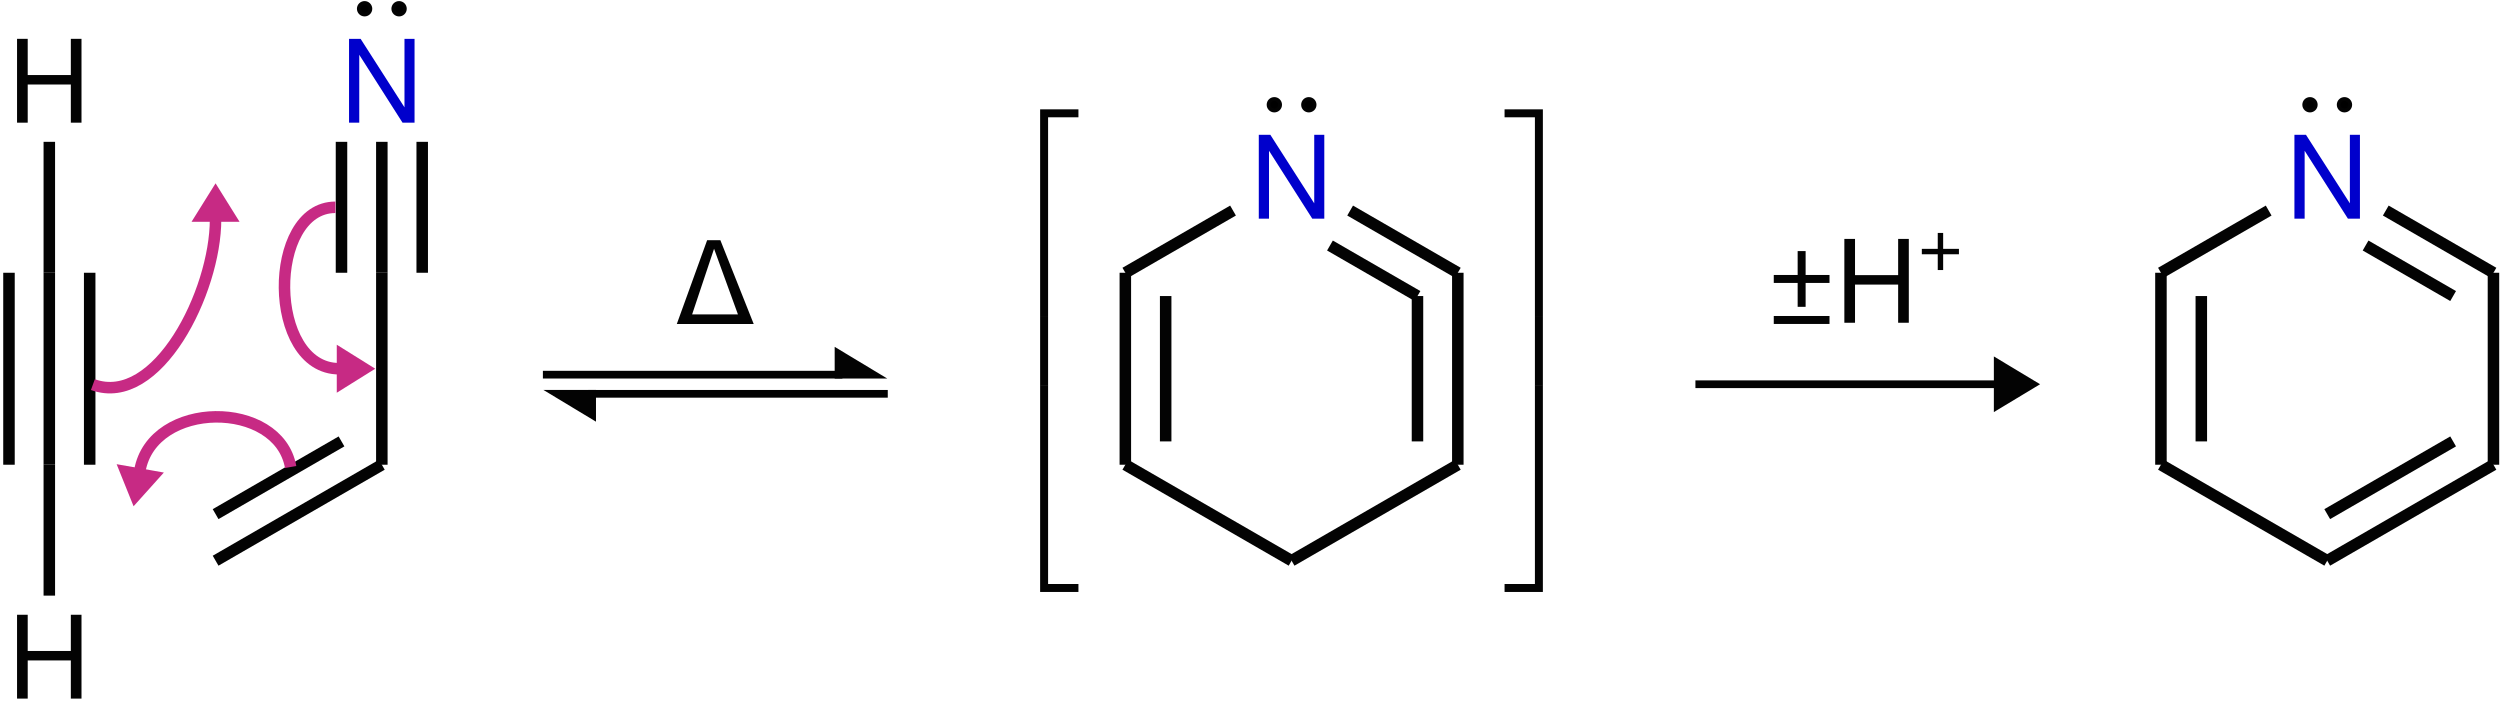
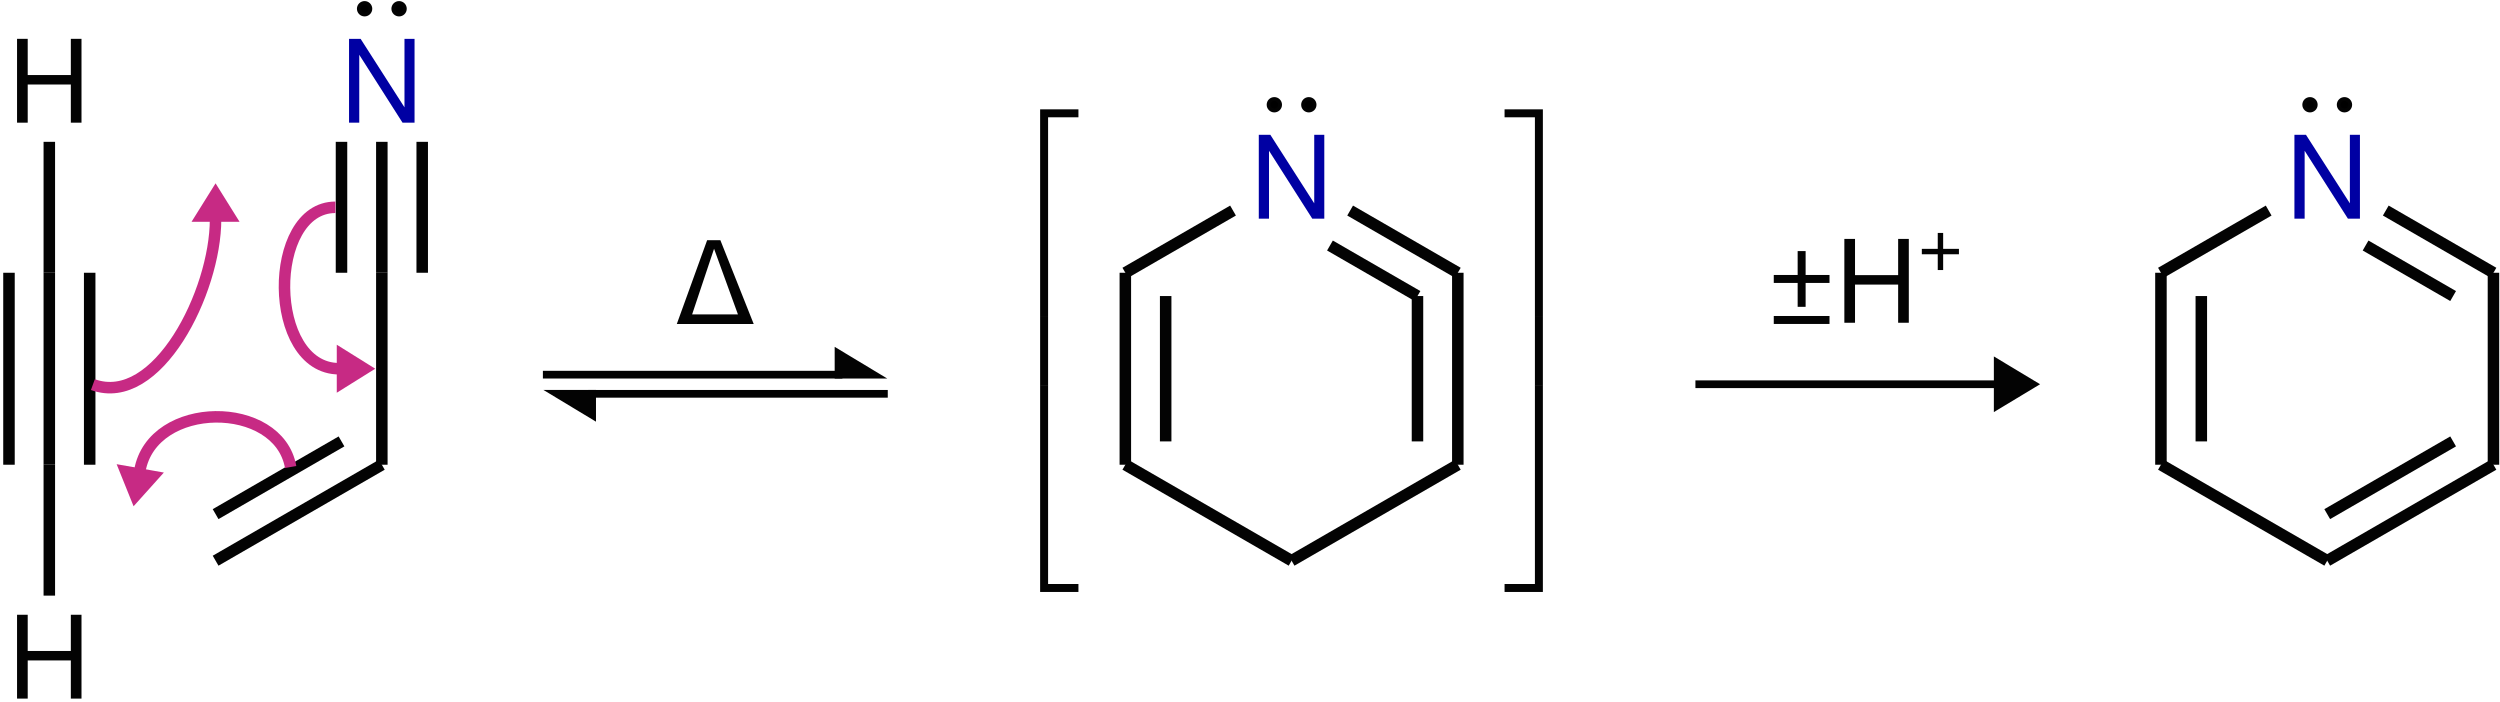
<svg xmlns="http://www.w3.org/2000/svg" xmlns:xlink="http://www.w3.org/1999/xlink" width="260pt" height="73pt" viewBox="0 0 260 73" version="1.1">
  <defs>
    <g>
      <symbol overflow="visible" id="glyph0-0">
        <path style="stroke:none;" d="M 7.406 -6.219 C 7.406 -7.609 6.406 -8.516 4.859 -8.516 C 3.125 -8.516 2.234 -7.547 2.234 -5.719 L 3.25 -5.719 C 3.25 -6.781 3.547 -7.578 4.797 -7.578 C 5.719 -7.578 6.328 -7.031 6.328 -6.219 C 6.328 -4.703 4.188 -4.312 4.188 -2.688 L 4.188 -2.031 L 5.266 -2.031 L 5.266 -2.594 C 5.266 -4.016 7.406 -4.25 7.406 -6.219 Z M 5.266 -0.891 L 4.188 -0.891 L 4.188 0.344 L 5.266 0.344 Z M 0.422 1.656 L 9.141 1.656 L 9.141 -9.562 L 0.422 -9.562 Z M 1.406 0.828 L 1.406 -8.719 L 8.156 -8.719 L 8.156 0.828 Z M 1.406 0.828 " />
      </symbol>
      <symbol overflow="visible" id="glyph0-1">
        <path style="stroke:none;" d="M 6.547 -3.969 L 6.547 0 L 7.656 0 L 7.656 -8.719 L 6.547 -8.719 L 6.547 -4.953 L 2.062 -4.953 L 2.062 -8.719 L 0.953 -8.719 L 0.953 0 L 2.062 0 L 2.062 -3.969 Z M 6.547 -3.969 " />
      </symbol>
      <symbol overflow="visible" id="glyph0-2">
        <path style="stroke:none;" d="M 7.766 -8.719 L 6.719 -8.719 L 6.719 -1.594 L 2.156 -8.719 L 0.953 -8.719 L 0.953 0 L 2.016 0 L 2.016 -7.062 L 6.516 0 L 7.766 0 Z M 7.766 -8.719 " />
      </symbol>
      <symbol overflow="visible" id="glyph0-3">
        <path style="stroke:none;" d="M 8.172 0 L 4.703 -8.719 L 3.328 -8.719 L 0.172 0 Z M 1.766 -1 L 4.047 -7.828 L 6.531 -1 Z M 1.766 -1 " />
      </symbol>
      <symbol overflow="visible" id="glyph0-4">
        <path style="stroke:none;" d="M 6.391 -0.703 L 0.594 -0.703 L 0.594 0.125 L 6.391 0.125 Z M 6.391 -4.969 L 3.906 -4.969 L 3.906 -7.453 L 3.078 -7.453 L 3.078 -4.969 L 0.594 -4.969 L 0.594 -4.141 L 3.078 -4.141 L 3.078 -1.656 L 3.906 -1.656 L 3.906 -4.141 L 6.391 -4.141 Z M 6.391 -4.969 " />
      </symbol>
      <symbol overflow="visible" id="glyph1-0">
        <path style="stroke:none;" d="" />
      </symbol>
      <symbol overflow="visible" id="glyph1-1">
        <path style="stroke:none;" d="M 3.891 21.031 L 4.719 21.031 L 4.719 0.359 L 7.875 0.359 L 7.875 -0.469 L 3.891 -0.469 Z M 3.891 21.031 " />
      </symbol>
      <symbol overflow="visible" id="glyph1-2">
        <path style="stroke:none;" d="M 3.891 7.188 L 4.719 7.188 L 4.719 -0.016 L 3.891 -0.016 Z M 3.891 7.188 " />
      </symbol>
      <symbol overflow="visible" id="glyph1-3">
        <path style="stroke:none;" d="M 3.891 21.031 L 7.875 21.031 L 7.875 20.203 L 4.719 20.203 L 4.719 -0.484 L 3.891 -0.484 Z M 3.891 21.031 " />
      </symbol>
      <symbol overflow="visible" id="glyph1-4">
        <path style="stroke:none;" d="M 3.234 21.031 L 4.062 21.031 L 4.062 -0.469 L 0.078 -0.469 L 0.078 0.359 L 3.234 0.359 Z M 3.234 21.031 " />
      </symbol>
      <symbol overflow="visible" id="glyph1-5">
        <path style="stroke:none;" d="M 3.234 7.188 L 4.062 7.188 L 4.062 -0.016 L 3.234 -0.016 Z M 3.234 7.188 " />
      </symbol>
      <symbol overflow="visible" id="glyph1-6">
        <path style="stroke:none;" d="M 3.234 20.203 L 0.078 20.203 L 0.078 21.031 L 4.062 21.031 L 4.062 -0.484 L 3.234 -0.484 Z M 3.234 20.203 " />
      </symbol>
      <symbol overflow="visible" id="glyph2-0">
        <path style="stroke:none;" d="M 4.938 -4.141 C 4.938 -5.078 4.266 -5.672 3.234 -5.672 C 2.094 -5.672 1.484 -5.031 1.484 -3.812 L 2.172 -3.812 C 2.172 -4.516 2.359 -5.047 3.203 -5.047 C 3.812 -5.047 4.219 -4.688 4.219 -4.141 C 4.219 -3.141 2.781 -2.875 2.781 -1.797 L 2.781 -1.359 L 3.5 -1.359 L 3.5 -1.734 C 3.5 -2.672 4.938 -2.828 4.938 -4.141 Z M 3.5 -0.594 L 2.781 -0.594 L 2.781 0.234 L 3.5 0.234 Z M 0.281 1.109 L 6.094 1.109 L 6.094 -6.375 L 0.281 -6.375 Z M 0.938 0.547 L 0.938 -5.812 L 5.438 -5.812 L 5.438 0.547 Z M 0.938 0.547 " />
      </symbol>
      <symbol overflow="visible" id="glyph2-1">
        <path style="stroke:none;" d="M 4.25 -2.125 L 2.609 -2.125 L 2.609 -3.781 L 2.047 -3.781 L 2.047 -2.125 L 0.391 -2.125 L 0.391 -1.562 L 2.047 -1.562 L 2.047 0.078 L 2.609 0.078 L 2.609 -1.562 L 4.25 -1.562 Z M 4.25 -2.125 " />
      </symbol>
    </g>
  </defs>
  <g id="surface16">
    <g style="fill:rgb(0.999%,0.999%,0.999%);fill-opacity:1;">
      <use xlink:href="#glyph0-1" x="0.82" y="72.654" />
    </g>
    <path style="fill:none;stroke-width:1.196;stroke-linecap:butt;stroke-linejoin:miter;stroke:rgb(0.999%,0.999%,0.999%);stroke-opacity:1;stroke-miterlimit:10;" d="M -0.001 -0.001 L -0.001 -13.614 " transform="matrix(1,0,0,-1,5.13,48.331)" />
    <path style="fill:none;stroke-width:1.196;stroke-linecap:butt;stroke-linejoin:miter;stroke:rgb(0.999%,0.999%,0.999%);stroke-opacity:1;stroke-miterlimit:10;" d="M 17.292 -9.982 L 34.581 -0.001 " transform="matrix(1,0,0,-1,5.13,48.331)" />
    <path style="fill:none;stroke-width:1.196;stroke-linecap:butt;stroke-linejoin:miter;stroke:rgb(0.999%,0.999%,0.999%);stroke-opacity:1;stroke-miterlimit:10;" d="M 17.292 -5.138 L 30.386 2.425 " transform="matrix(1,0,0,-1,5.13,48.331)" />
    <path style="fill:none;stroke-width:1.196;stroke-linecap:butt;stroke-linejoin:miter;stroke:rgb(0.999%,0.999%,0.999%);stroke-opacity:1;stroke-miterlimit:10;" d="M 34.581 -0.001 L 34.581 19.964 " transform="matrix(1,0,0,-1,5.13,48.331)" />
-     <g style="fill:rgb(0%,0%,79.999%);fill-opacity:1;">
+     <g style="fill:rgb(0%,0%,64%);fill-opacity:1;">
      <use xlink:href="#glyph0-2" x="35.347" y="12.758" />
    </g>
    <path style="fill-rule:nonzero;fill:rgb(0%,0%,0%);fill-opacity:1;stroke-width:0.399;stroke-linecap:butt;stroke-linejoin:miter;stroke:rgb(0.999%,0.999%,0.999%);stroke-opacity:1;stroke-miterlimit:10;" d="M 1.195 0.001 C 1.195 -0.331 1.465 -0.597 1.793 -0.597 C 2.125 -0.597 2.391 -0.331 2.391 0.001 C 2.391 0.329 2.125 0.599 1.793 0.599 C 1.465 0.599 1.195 0.329 1.195 0.001 Z M -2.391 0.001 C -2.391 -0.331 -2.125 -0.597 -1.793 -0.597 C -1.465 -0.597 -1.195 -0.331 -1.195 0.001 C -1.195 0.329 -1.465 0.599 -1.793 0.599 C -2.125 0.599 -2.391 0.329 -2.391 0.001 Z M -2.391 0.001 " transform="matrix(1,0,0,-1,39.711,0.911)" />
    <path style="fill:none;stroke-width:1.196;stroke-linecap:butt;stroke-linejoin:miter;stroke:rgb(0.999%,0.999%,0.999%);stroke-opacity:1;stroke-miterlimit:10;" d="M 34.581 19.964 L 34.581 33.581 " transform="matrix(1,0,0,-1,5.13,48.331)" />
    <path style="fill:none;stroke-width:1.196;stroke-linecap:butt;stroke-linejoin:miter;stroke:rgb(0.999%,0.999%,0.999%);stroke-opacity:1;stroke-miterlimit:10;" d="M 30.386 19.964 L 30.386 33.581 " transform="matrix(1,0,0,-1,5.13,48.331)" />
    <path style="fill:none;stroke-width:1.196;stroke-linecap:butt;stroke-linejoin:miter;stroke:rgb(0.999%,0.999%,0.999%);stroke-opacity:1;stroke-miterlimit:10;" d="M 38.78 19.964 L 38.78 33.581 " transform="matrix(1,0,0,-1,5.13,48.331)" />
    <g style="fill:rgb(0.999%,0.999%,0.999%);fill-opacity:1;">
      <use xlink:href="#glyph0-1" x="0.82" y="12.758" />
    </g>
    <path style="fill:none;stroke-width:1.196;stroke-linecap:butt;stroke-linejoin:miter;stroke:rgb(0.999%,0.999%,0.999%);stroke-opacity:1;stroke-miterlimit:10;" d="M -0.001 19.964 L -0.001 33.581 " transform="matrix(1,0,0,-1,5.13,48.331)" />
    <path style="fill:none;stroke-width:1.196;stroke-linecap:butt;stroke-linejoin:miter;stroke:rgb(0.999%,0.999%,0.999%);stroke-opacity:1;stroke-miterlimit:10;" d="M -0.001 19.964 L -0.001 -0.001 " transform="matrix(1,0,0,-1,5.13,48.331)" />
    <path style="fill:none;stroke-width:1.196;stroke-linecap:butt;stroke-linejoin:miter;stroke:rgb(0.999%,0.999%,0.999%);stroke-opacity:1;stroke-miterlimit:10;" d="M 4.198 19.964 L 4.198 -0.001 " transform="matrix(1,0,0,-1,5.13,48.331)" />
    <path style="fill:none;stroke-width:1.196;stroke-linecap:butt;stroke-linejoin:miter;stroke:rgb(0.999%,0.999%,0.999%);stroke-opacity:1;stroke-miterlimit:10;" d="M -4.196 19.964 L -4.196 -0.001 " transform="matrix(1,0,0,-1,5.13,48.331)" />
    <path style="fill:none;stroke-width:0.801;stroke-linecap:butt;stroke-linejoin:miter;stroke:rgb(0.999%,0.999%,0.999%);stroke-opacity:1;stroke-miterlimit:10;" d="M 56.126 9.366 L 87.274 9.366 " transform="matrix(1,0,0,-1,0.335,48.331)" />
    <path style="fill-rule:nonzero;fill:rgb(0.999%,0.999%,0.999%);fill-opacity:1;stroke-width:0.801;stroke-linecap:butt;stroke-linejoin:miter;stroke:rgb(0.999%,0.999%,0.999%);stroke-opacity:1;stroke-miterlimit:10;" d="M 4.025 0.001 L 0.4 2.185 L 0.4 0.001 Z M 4.025 0.001 " transform="matrix(1,0,0,-1,86.80691,38.96601)" />
    <path style="fill:none;stroke-width:0.801;stroke-linecap:butt;stroke-linejoin:miter;stroke:rgb(0.999%,0.999%,0.999%);stroke-opacity:1;stroke-miterlimit:10;" d="M 91.993 7.374 L 60.845 7.374 " transform="matrix(1,0,0,-1,0.335,48.331)" />
    <path style="fill-rule:nonzero;fill:rgb(0.999%,0.999%,0.999%);fill-opacity:1;stroke-width:0.801;stroke-linecap:butt;stroke-linejoin:miter;stroke:rgb(0.999%,0.999%,0.999%);stroke-opacity:1;stroke-miterlimit:10;" d="M 4.025 -0.002 L 0.4 2.186 L 0.4 -0.002 Z M 4.025 -0.002 " transform="matrix(-1,0,0,1,61.9821,40.95856)" />
    <g style="fill:rgb(0.999%,0.999%,0.999%);fill-opacity:1;">
      <use xlink:href="#glyph0-3" x="70.215" y="33.698" />
    </g>
    <g style="fill:rgb(0.999%,0.999%,0.999%);fill-opacity:1;">
      <use xlink:href="#glyph1-1" x="104.282" y="11.84" />
    </g>
    <g style="fill:rgb(0.999%,0.999%,0.999%);fill-opacity:1;">
      <use xlink:href="#glyph1-2" x="104.282" y="32.882" />
    </g>
    <g style="fill:rgb(0.999%,0.999%,0.999%);fill-opacity:1;">
      <use xlink:href="#glyph1-3" x="104.282" y="40.533" />
    </g>
    <path style="fill:none;stroke-width:1.196;stroke-linecap:butt;stroke-linejoin:miter;stroke:rgb(0.999%,0.999%,0.999%);stroke-opacity:1;stroke-miterlimit:10;" d="M 0.001 -0.001 L 17.29 -9.982 " transform="matrix(1,0,0,-1,117.034,48.331)" />
    <path style="fill:none;stroke-width:1.196;stroke-linecap:butt;stroke-linejoin:miter;stroke:rgb(0.999%,0.999%,0.999%);stroke-opacity:1;stroke-miterlimit:10;" d="M 17.29 -9.982 L 34.579 -0.001 " transform="matrix(1,0,0,-1,117.034,48.331)" />
    <path style="fill:none;stroke-width:1.196;stroke-linecap:butt;stroke-linejoin:miter;stroke:rgb(0.999%,0.999%,0.999%);stroke-opacity:1;stroke-miterlimit:10;" d="M 34.579 -0.001 L 34.579 19.964 " transform="matrix(1,0,0,-1,117.034,48.331)" />
    <path style="fill:none;stroke-width:1.196;stroke-linecap:butt;stroke-linejoin:miter;stroke:rgb(0.999%,0.999%,0.999%);stroke-opacity:1;stroke-miterlimit:10;" d="M 30.384 2.425 L 30.384 17.542 " transform="matrix(1,0,0,-1,117.034,48.331)" />
-     <g style="fill:rgb(0%,0%,79.999%);fill-opacity:1;">
+     <g style="fill:rgb(0%,0%,64%);fill-opacity:1;">
      <use xlink:href="#glyph0-2" x="129.961" y="22.741" />
    </g>
    <path style="fill-rule:nonzero;fill:rgb(0%,0%,0%);fill-opacity:1;stroke-width:0.399;stroke-linecap:butt;stroke-linejoin:miter;stroke:rgb(0.999%,0.999%,0.999%);stroke-opacity:1;stroke-miterlimit:10;" d="M 1.196 -0.002 C 1.196 -0.33 1.465 -0.599 1.793 -0.599 C 2.125 -0.599 2.391 -0.33 2.391 -0.002 C 2.391 0.331 2.125 0.596 1.793 0.596 C 1.465 0.596 1.196 0.331 1.196 -0.002 Z M -2.39 -0.002 C -2.39 -0.33 -2.125 -0.599 -1.793 -0.599 C -1.465 -0.599 -1.195 -0.33 -1.195 -0.002 C -1.195 0.331 -1.465 0.596 -1.793 0.596 C -2.125 0.596 -2.39 0.331 -2.39 -0.002 Z M -2.39 -0.002 " transform="matrix(1,0,0,-1,134.324,10.893)" />
    <path style="fill:none;stroke-width:1.196;stroke-linecap:butt;stroke-linejoin:miter;stroke:rgb(0.999%,0.999%,0.999%);stroke-opacity:1;stroke-miterlimit:10;" d="M 34.579 19.964 L 23.38 26.433 " transform="matrix(1,0,0,-1,117.034,48.331)" />
    <path style="fill:none;stroke-width:1.196;stroke-linecap:butt;stroke-linejoin:miter;stroke:rgb(0.999%,0.999%,0.999%);stroke-opacity:1;stroke-miterlimit:10;" d="M 30.384 17.542 L 21.282 22.796 " transform="matrix(1,0,0,-1,117.034,48.331)" />
    <path style="fill:none;stroke-width:1.196;stroke-linecap:butt;stroke-linejoin:miter;stroke:rgb(0.999%,0.999%,0.999%);stroke-opacity:1;stroke-miterlimit:10;" d="M 11.2 26.433 L 0.001 19.964 " transform="matrix(1,0,0,-1,117.034,48.331)" />
    <path style="fill:none;stroke-width:1.196;stroke-linecap:butt;stroke-linejoin:miter;stroke:rgb(0.999%,0.999%,0.999%);stroke-opacity:1;stroke-miterlimit:10;" d="M 0.001 19.964 L 0.001 -0.001 " transform="matrix(1,0,0,-1,117.034,48.331)" />
    <path style="fill:none;stroke-width:1.196;stroke-linecap:butt;stroke-linejoin:miter;stroke:rgb(0.999%,0.999%,0.999%);stroke-opacity:1;stroke-miterlimit:10;" d="M 4.196 17.542 L 4.196 2.425 " transform="matrix(1,0,0,-1,117.034,48.331)" />
    <g style="fill:rgb(0.999%,0.999%,0.999%);fill-opacity:1;">
      <use xlink:href="#glyph1-4" x="156.397" y="11.84" />
    </g>
    <g style="fill:rgb(0.999%,0.999%,0.999%);fill-opacity:1;">
      <use xlink:href="#glyph1-5" x="156.397" y="32.882" />
    </g>
    <g style="fill:rgb(0.999%,0.999%,0.999%);fill-opacity:1;">
      <use xlink:href="#glyph1-6" x="156.397" y="40.533" />
    </g>
    <path style="fill:none;stroke-width:0.801;stroke-linecap:butt;stroke-linejoin:miter;stroke:rgb(0.999%,0.999%,0.999%);stroke-opacity:1;stroke-miterlimit:10;" d="M 175.989 8.37 L 207.227 8.37 " transform="matrix(1,0,0,-1,0.335,48.331)" />
    <path style="fill-rule:nonzero;fill:rgb(0.999%,0.999%,0.999%);fill-opacity:1;stroke-width:0.801;stroke-linecap:butt;stroke-linejoin:miter;stroke:rgb(0.999%,0.999%,0.999%);stroke-opacity:1;stroke-miterlimit:10;" d="M 4.028 0.001 L 0.399 2.185 L 0.399 -2.186 Z M 4.028 0.001 " transform="matrix(1,0,0,-1,207.3631,39.96229)" />
    <g style="fill:rgb(0.999%,0.999%,0.999%);fill-opacity:1;">
      <use xlink:href="#glyph0-4" x="183.878" y="33.566" />
      <use xlink:href="#glyph0-1" x="190.86" y="33.566" />
    </g>
    <g style="fill:rgb(0.999%,0.999%,0.999%);fill-opacity:1;">
      <use xlink:href="#glyph2-1" x="199.479" y="28.006" />
    </g>
    <path style="fill:none;stroke-width:1.196;stroke-linecap:butt;stroke-linejoin:miter;stroke:rgb(0.999%,0.999%,0.999%);stroke-opacity:1;stroke-miterlimit:10;" d="M -0.002 -0.001 L 17.291 -9.982 " transform="matrix(1,0,0,-1,224.74,48.331)" />
    <path style="fill:none;stroke-width:1.196;stroke-linecap:butt;stroke-linejoin:miter;stroke:rgb(0.999%,0.999%,0.999%);stroke-opacity:1;stroke-miterlimit:10;" d="M 17.291 -9.982 L 34.58 -0.001 " transform="matrix(1,0,0,-1,224.74,48.331)" />
    <path style="fill:none;stroke-width:1.196;stroke-linecap:butt;stroke-linejoin:miter;stroke:rgb(0.999%,0.999%,0.999%);stroke-opacity:1;stroke-miterlimit:10;" d="M 17.291 -5.138 L 30.385 2.425 " transform="matrix(1,0,0,-1,224.74,48.331)" />
    <path style="fill:none;stroke-width:1.196;stroke-linecap:butt;stroke-linejoin:miter;stroke:rgb(0.999%,0.999%,0.999%);stroke-opacity:1;stroke-miterlimit:10;" d="M 34.58 -0.001 L 34.58 19.964 " transform="matrix(1,0,0,-1,224.74,48.331)" />
-     <g style="fill:rgb(0%,0%,79.999%);fill-opacity:1;">
+     <g style="fill:rgb(0%,0%,64%);fill-opacity:1;">
      <use xlink:href="#glyph0-2" x="237.667" y="22.741" />
    </g>
    <path style="fill-rule:nonzero;fill:rgb(0%,0%,0%);fill-opacity:1;stroke-width:0.399;stroke-linecap:butt;stroke-linejoin:miter;stroke:rgb(0.999%,0.999%,0.999%);stroke-opacity:1;stroke-miterlimit:10;" d="M 1.196 -0.002 C 1.196 -0.33 1.465 -0.599 1.793 -0.599 C 2.125 -0.599 2.391 -0.33 2.391 -0.002 C 2.391 0.331 2.125 0.596 1.793 0.596 C 1.465 0.596 1.196 0.331 1.196 -0.002 Z M -2.39 -0.002 C -2.39 -0.33 -2.125 -0.599 -1.793 -0.599 C -1.465 -0.599 -1.195 -0.33 -1.195 -0.002 C -1.195 0.331 -1.465 0.596 -1.793 0.596 C -2.125 0.596 -2.39 0.331 -2.39 -0.002 Z M -2.39 -0.002 " transform="matrix(1,0,0,-1,242.031,10.893)" />
    <path style="fill:none;stroke-width:1.196;stroke-linecap:butt;stroke-linejoin:miter;stroke:rgb(0.999%,0.999%,0.999%);stroke-opacity:1;stroke-miterlimit:10;" d="M 34.58 19.964 L 23.381 26.433 " transform="matrix(1,0,0,-1,224.74,48.331)" />
    <path style="fill:none;stroke-width:1.196;stroke-linecap:butt;stroke-linejoin:miter;stroke:rgb(0.999%,0.999%,0.999%);stroke-opacity:1;stroke-miterlimit:10;" d="M 30.385 17.542 L 21.28 22.796 " transform="matrix(1,0,0,-1,224.74,48.331)" />
    <path style="fill:none;stroke-width:1.196;stroke-linecap:butt;stroke-linejoin:miter;stroke:rgb(0.999%,0.999%,0.999%);stroke-opacity:1;stroke-miterlimit:10;" d="M 11.201 26.433 L -0.002 19.964 " transform="matrix(1,0,0,-1,224.74,48.331)" />
    <path style="fill:none;stroke-width:1.196;stroke-linecap:butt;stroke-linejoin:miter;stroke:rgb(0.999%,0.999%,0.999%);stroke-opacity:1;stroke-miterlimit:10;" d="M -0.002 19.964 L -0.002 -0.001 " transform="matrix(1,0,0,-1,224.74,48.331)" />
    <path style="fill:none;stroke-width:1.196;stroke-linecap:butt;stroke-linejoin:miter;stroke:rgb(0.999%,0.999%,0.999%);stroke-opacity:1;stroke-miterlimit:10;" d="M 4.197 17.542 L 4.197 2.425 " transform="matrix(1,0,0,-1,224.74,48.331)" />
    <path style="fill:none;stroke-width:1.196;stroke-linecap:butt;stroke-linejoin:miter;stroke:rgb(78.04%,16.487%,51.637%);stroke-opacity:1;stroke-miterlimit:10;" d="M -229.692 -0.239 C -230.931 6.784 -244.071 6.784 -245.376 -0.626 " transform="matrix(1,0,0,-1,259.919,48.331)" />
    <path style="fill-rule:nonzero;fill:rgb(78.04%,16.487%,51.637%);fill-opacity:1;stroke-width:1.015;stroke-linecap:butt;stroke-linejoin:miter;stroke:rgb(78.04%,16.487%,51.637%);stroke-opacity:1;stroke-miterlimit:10;" d="M 3.044 0.001 L 0.509 1.581 L 0.506 -0.002 L 0.507 -1.58 Z M 3.044 0.001 " transform="matrix(-0.17363,0.9848,0.9848,0.17363,14.58573,48.7088)" />
    <path style="fill:none;stroke-width:1.196;stroke-linecap:butt;stroke-linejoin:miter;stroke:rgb(78.04%,16.487%,51.637%);stroke-opacity:1;stroke-miterlimit:10;" d="M -225.036 26.772 C -232.165 26.772 -232.165 9.983 -224.642 9.983 " transform="matrix(1,0,0,-1,259.919,48.331)" />
    <path style="fill-rule:nonzero;fill:rgb(78.04%,16.487%,51.637%);fill-opacity:1;stroke-width:1.015;stroke-linecap:butt;stroke-linejoin:miter;stroke:rgb(78.04%,16.487%,51.637%);stroke-opacity:1;stroke-miterlimit:10;" d="M 3.043 0.001 L 0.508 1.583 L 0.508 -1.581 Z M 3.043 0.001 " transform="matrix(1,0,0,-1,35.02342,38.34832)" />
    <path style="fill:none;stroke-width:1.196;stroke-linecap:butt;stroke-linejoin:miter;stroke:rgb(78.04%,16.487%,51.637%);stroke-opacity:1;stroke-miterlimit:10;" d="M -250.259 8.331 C -243.556 5.894 -237.501 17.991 -237.501 25.518 " transform="matrix(1,0,0,-1,259.919,48.331)" />
    <path style="fill-rule:nonzero;fill:rgb(78.04%,16.487%,51.637%);fill-opacity:1;stroke-width:1.015;stroke-linecap:butt;stroke-linejoin:miter;stroke:rgb(78.04%,16.487%,51.637%);stroke-opacity:1;stroke-miterlimit:10;" d="M 3.044 -0 L 0.509 1.582 L 0.509 -1.582 Z M 3.044 -0 " transform="matrix(0,-1,-1,0,22.4176,23.0677)" />
  </g>
</svg>
